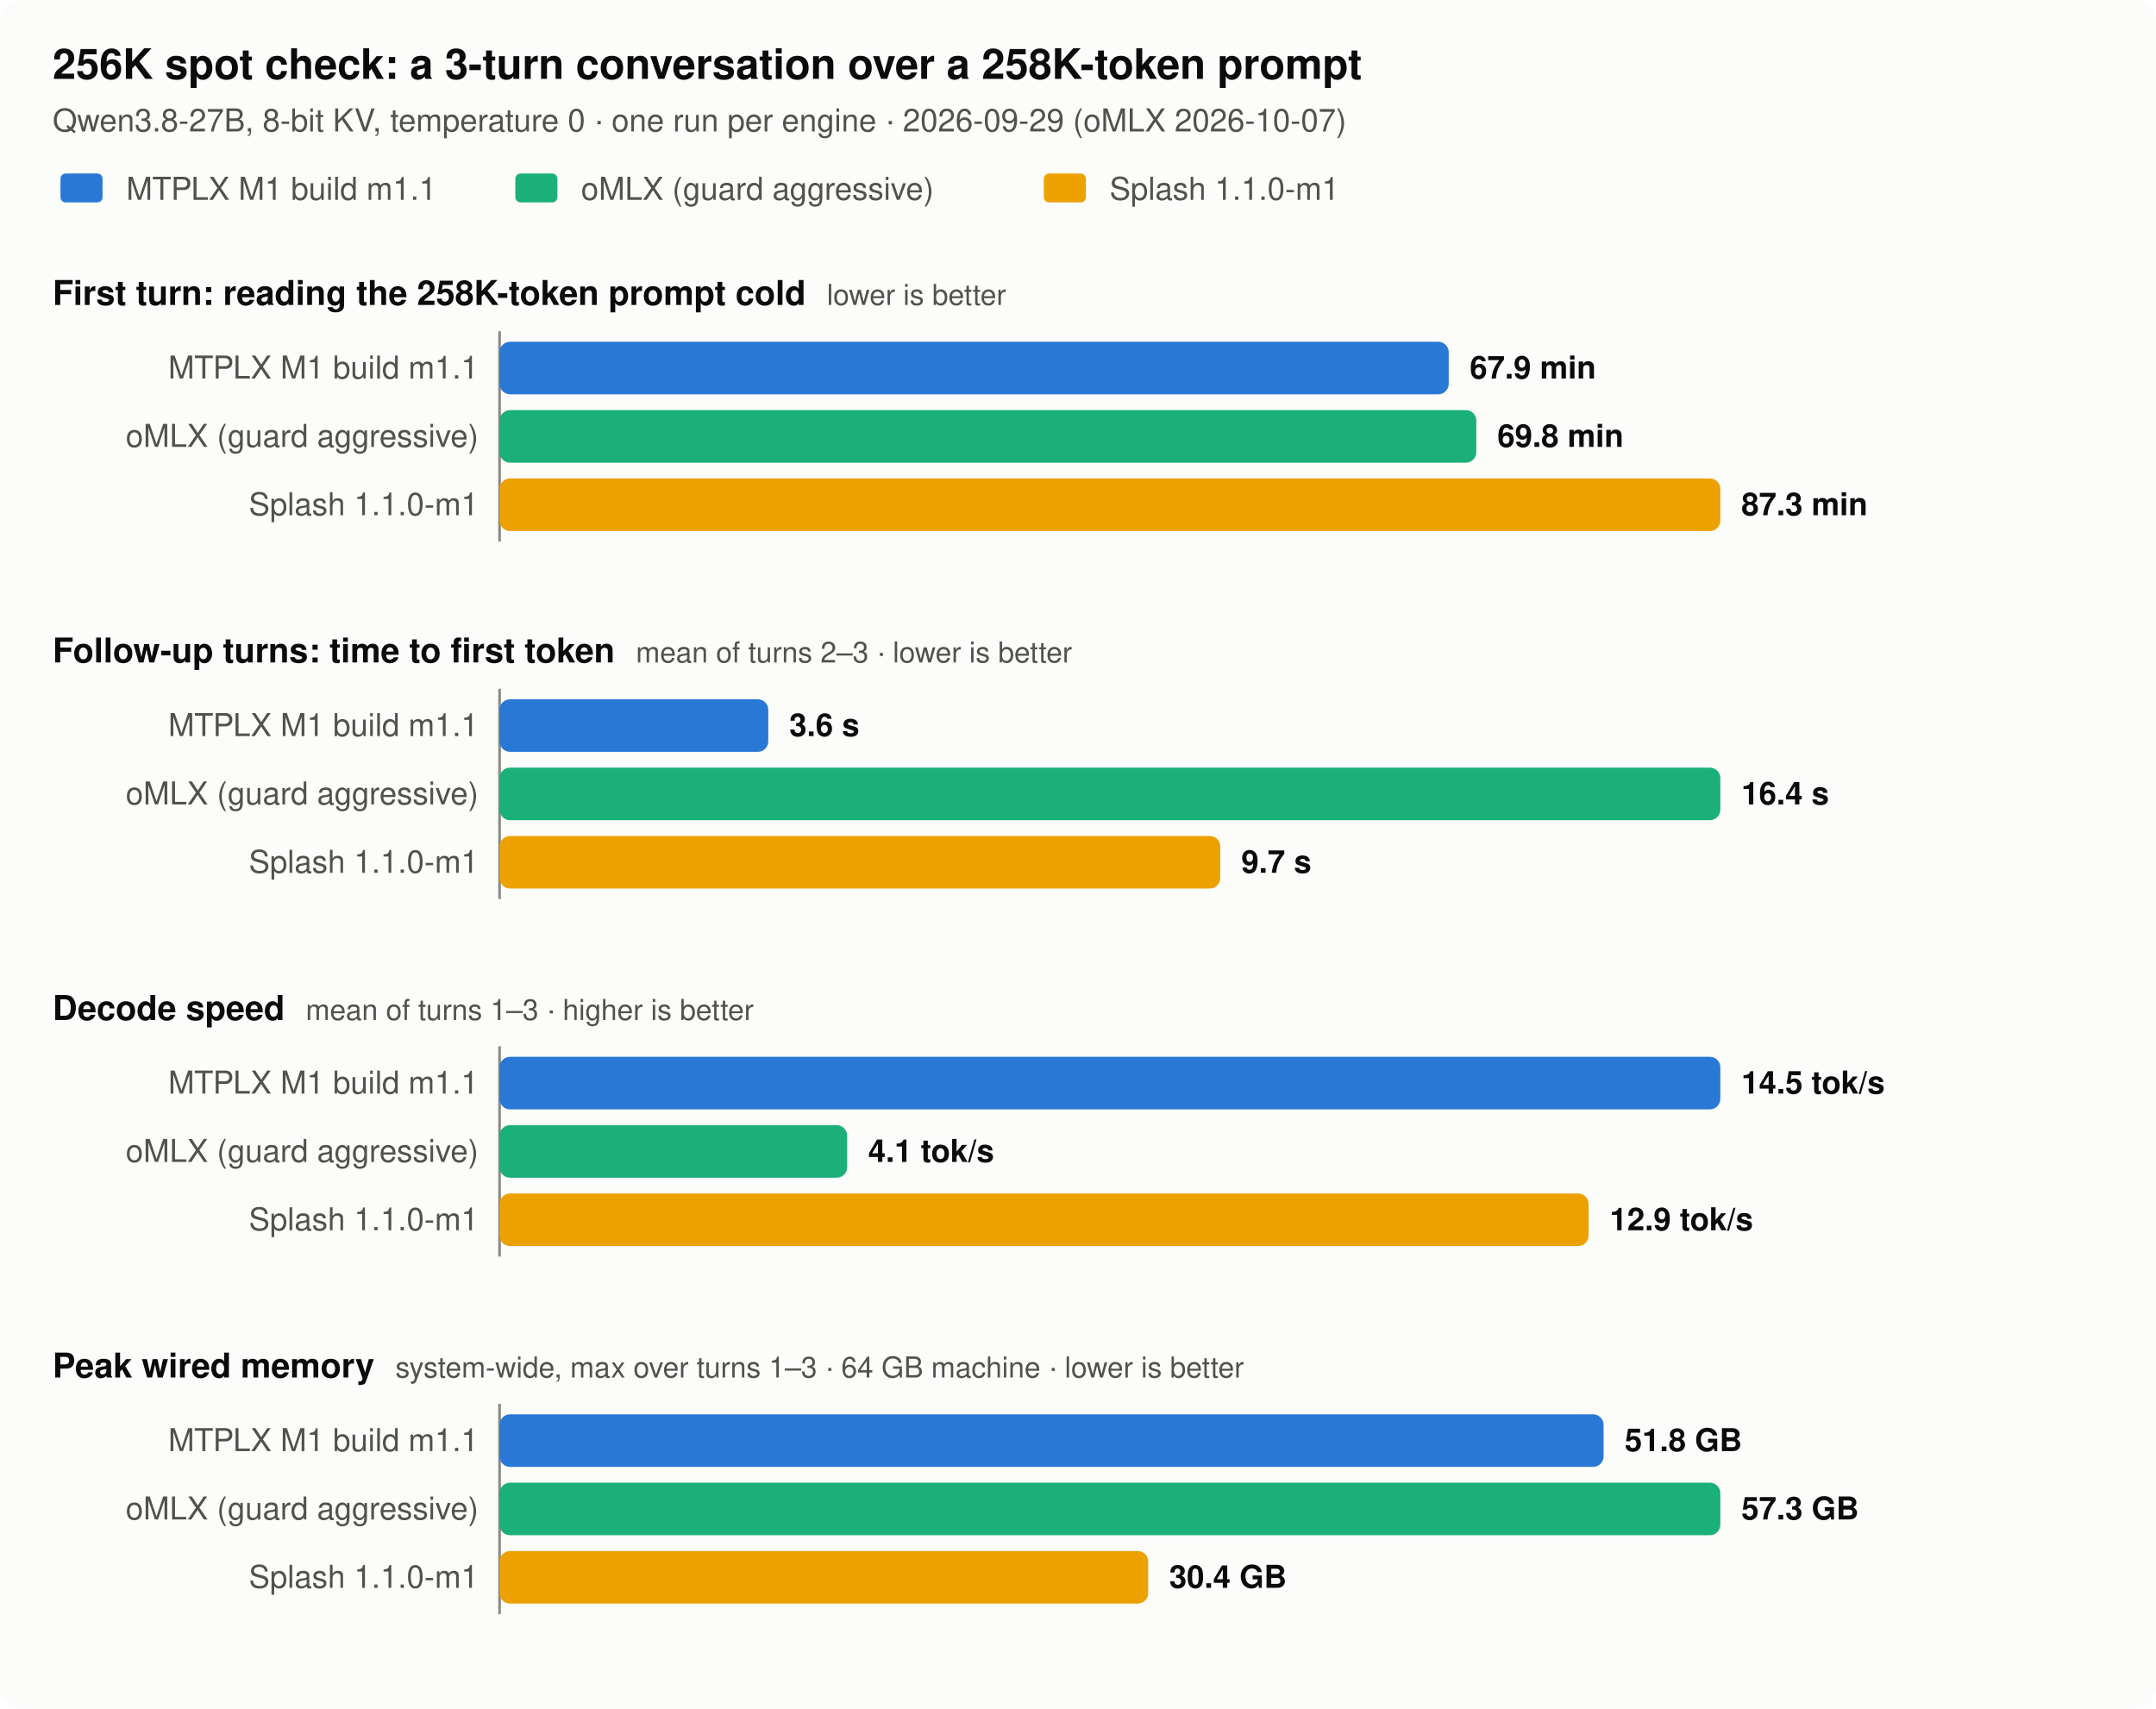
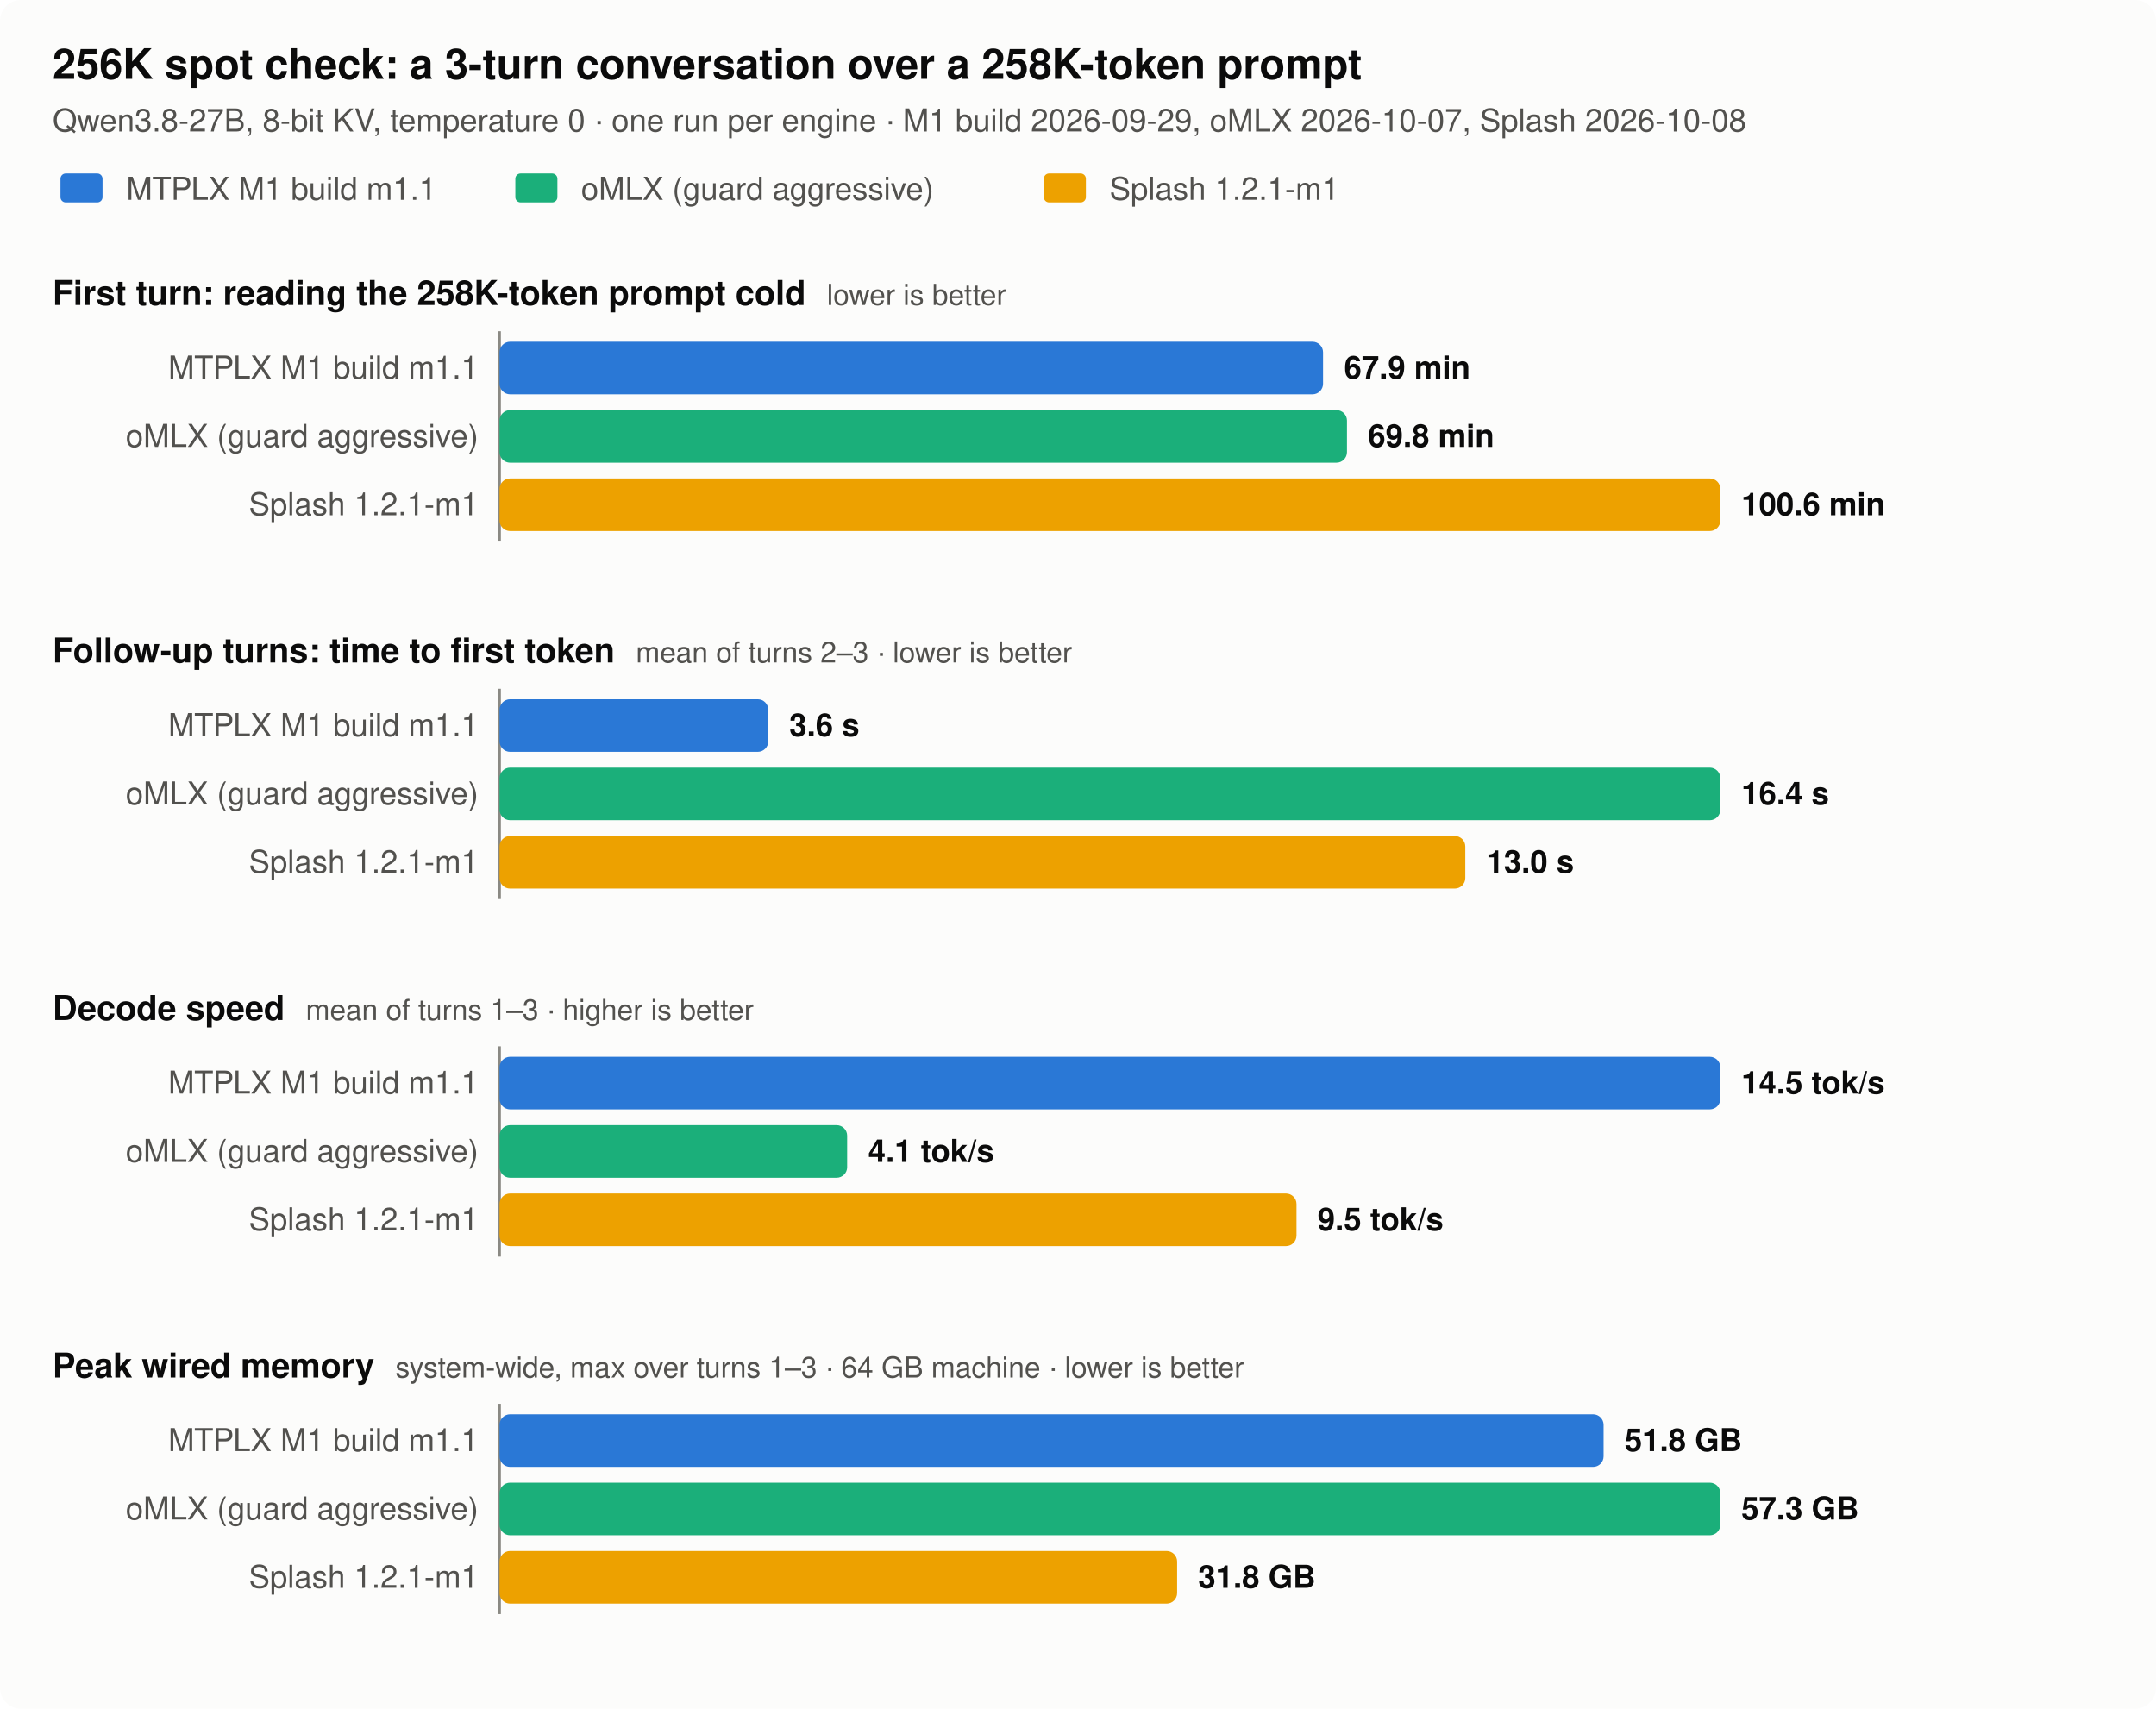
<svg xmlns="http://www.w3.org/2000/svg" viewBox="0 0 820 650" width="820" height="650" role="img" aria-label="256K spot check: a 3-turn conversation over a 258K-token prompt" font-family="-apple-system,BlinkMacSystemFont,Segoe UI,Helvetica,Arial,sans-serif">
  <rect width="820" height="650" rx="8" fill="#fcfcfb" />
  <text x="20" y="30" fill="#0b0b0b" font-size="16" font-weight="600">256K spot check: a 3-turn conversation over a 258K-token prompt</text>
-   <text x="20" y="50" fill="#52514e" font-size="12">Qwen3.8-27B, 8-bit KV, temperature 0 · one run per engine · 2026-09-29 (oMLX 2026-10-07)</text>
+   <text x="20" y="50" fill="#52514e" font-size="12">Qwen3.8-27B, 8-bit KV, temperature 0 · one run per engine · M1 build 2026-09-29, oMLX 2026-10-07, Splash 2026-10-08</text>
  <rect x="23" y="66" width="16" height="11" rx="2" fill="#2a78d6" />
  <text x="48" y="76" fill="#52514e" font-size="12">MTPLX M1 build m1.1</text>
  <rect x="196" y="66" width="16" height="11" rx="2" fill="#1baf7a" />
  <text x="221" y="76" fill="#52514e" font-size="12">oMLX (guard aggressive)</text>
  <rect x="397" y="66" width="16" height="11" rx="2" fill="#eda100" />
-   <text x="422" y="76" fill="#52514e" font-size="12">Splash 1.1.0-m1</text>
+   <text x="422" y="76" fill="#52514e" font-size="12">Splash 1.2.1-m1</text>
  <text x="20" y="116" fill="#0b0b0b" font-size="13" font-weight="600">First turn: reading the 258K-token prompt cold<tspan fill="#52514e" font-size="11" font-weight="400" dx="8">lower is better</tspan>
  </text>
  <line x1="190" x2="190" y1="126" y2="206" stroke="#8a8983" />
  <text x="182" y="144" fill="#52514e" font-size="12" text-anchor="end">MTPLX M1 build m1.1</text>
-   <rect x="190" y="130" width="361.0" height="20" rx="4" fill="#2a78d6" />
-   <text x="559.0" y="144" fill="#0b0b0b" font-size="12" font-weight="600">67.9 min</text>
+   <rect x="190" y="130" width="313.2" height="20" rx="4" fill="#2a78d6" />
+   <text x="511.2" y="144" fill="#0b0b0b" font-size="12" font-weight="600">67.9 min</text>
  <text x="182" y="170" fill="#52514e" font-size="12" text-anchor="end">oMLX (guard aggressive)</text>
-   <rect x="190" y="156" width="371.5" height="20" rx="4" fill="#1baf7a" />
-   <text x="569.5" y="170" fill="#0b0b0b" font-size="12" font-weight="600">69.8 min</text>
-   <text x="182" y="196" fill="#52514e" font-size="12" text-anchor="end">Splash 1.1.0-m1</text>
+   <rect x="190" y="156" width="322.3" height="20" rx="4" fill="#1baf7a" />
+   <text x="520.3" y="170" fill="#0b0b0b" font-size="12" font-weight="600">69.8 min</text>
+   <text x="182" y="196" fill="#52514e" font-size="12" text-anchor="end">Splash 1.2.1-m1</text>
  <rect x="190" y="182" width="464.3" height="20" rx="4" fill="#eda100" />
-   <text x="662.3" y="196" fill="#0b0b0b" font-size="12" font-weight="600">87.3 min</text>
+   <text x="662.3" y="196" fill="#0b0b0b" font-size="12" font-weight="600">100.6 min</text>
  <text x="20" y="252" fill="#0b0b0b" font-size="13" font-weight="600">Follow-up turns: time to first token<tspan fill="#52514e" font-size="11" font-weight="400" dx="8">mean of turns 2–3 · lower is better</tspan>
  </text>
  <line x1="190" x2="190" y1="262" y2="342" stroke="#8a8983" />
  <text x="182" y="280" fill="#52514e" font-size="12" text-anchor="end">MTPLX M1 build m1.1</text>
  <rect x="190" y="266" width="102.2" height="20" rx="4" fill="#2a78d6" />
  <text x="300.2" y="280" fill="#0b0b0b" font-size="12" font-weight="600">3.6 s</text>
  <text x="182" y="306" fill="#52514e" font-size="12" text-anchor="end">oMLX (guard aggressive)</text>
  <rect x="190" y="292" width="464.3" height="20" rx="4" fill="#1baf7a" />
  <text x="662.3" y="306" fill="#0b0b0b" font-size="12" font-weight="600">16.4 s</text>
-   <text x="182" y="332" fill="#52514e" font-size="12" text-anchor="end">Splash 1.1.0-m1</text>
-   <rect x="190" y="318" width="274.1" height="20" rx="4" fill="#eda100" />
-   <text x="472.1" y="332" fill="#0b0b0b" font-size="12" font-weight="600">9.7 s</text>
+   <text x="182" y="332" fill="#52514e" font-size="12" text-anchor="end">Splash 1.2.1-m1</text>
+   <rect x="190" y="318" width="367.3" height="20" rx="4" fill="#eda100" />
+   <text x="565.3" y="332" fill="#0b0b0b" font-size="12" font-weight="600">13.0 s</text>
  <text x="20" y="388" fill="#0b0b0b" font-size="13" font-weight="600">Decode speed<tspan fill="#52514e" font-size="11" font-weight="400" dx="8">mean of turns 1–3 · higher is better</tspan>
  </text>
  <line x1="190" x2="190" y1="398" y2="478" stroke="#8a8983" />
  <text x="182" y="416" fill="#52514e" font-size="12" text-anchor="end">MTPLX M1 build m1.1</text>
  <rect x="190" y="402" width="464.3" height="20" rx="4" fill="#2a78d6" />
  <text x="662.3" y="416" fill="#0b0b0b" font-size="12" font-weight="600">14.5 tok/s</text>
  <text x="182" y="442" fill="#52514e" font-size="12" text-anchor="end">oMLX (guard aggressive)</text>
  <rect x="190" y="428" width="132.2" height="20" rx="4" fill="#1baf7a" />
  <text x="330.2" y="442" fill="#0b0b0b" font-size="12" font-weight="600">4.1 tok/s</text>
-   <text x="182" y="468" fill="#52514e" font-size="12" text-anchor="end">Splash 1.1.0-m1</text>
-   <rect x="190" y="454" width="414.2" height="20" rx="4" fill="#eda100" />
-   <text x="612.2" y="468" fill="#0b0b0b" font-size="12" font-weight="600">12.9 tok/s</text>
+   <text x="182" y="468" fill="#52514e" font-size="12" text-anchor="end">Splash 1.2.1-m1</text>
+   <rect x="190" y="454" width="303.1" height="20" rx="4" fill="#eda100" />
+   <text x="501.1" y="468" fill="#0b0b0b" font-size="12" font-weight="600">9.5 tok/s</text>
  <text x="20" y="524" fill="#0b0b0b" font-size="13" font-weight="600">Peak wired memory<tspan fill="#52514e" font-size="11" font-weight="400" dx="8">system-wide, max over turns 1–3 · 64 GB machine · lower is better</tspan>
  </text>
  <line x1="190" x2="190" y1="534" y2="614" stroke="#8a8983" />
  <text x="182" y="552" fill="#52514e" font-size="12" text-anchor="end">MTPLX M1 build m1.1</text>
  <rect x="190" y="538" width="419.9" height="20" rx="4" fill="#2a78d6" />
  <text x="617.9" y="552" fill="#0b0b0b" font-size="12" font-weight="600">51.8 GB</text>
  <text x="182" y="578" fill="#52514e" font-size="12" text-anchor="end">oMLX (guard aggressive)</text>
  <rect x="190" y="564" width="464.3" height="20" rx="4" fill="#1baf7a" />
  <text x="662.3" y="578" fill="#0b0b0b" font-size="12" font-weight="600">57.3 GB</text>
-   <text x="182" y="604" fill="#52514e" font-size="12" text-anchor="end">Splash 1.1.0-m1</text>
-   <rect x="190" y="590" width="246.7" height="20" rx="4" fill="#eda100" />
-   <text x="444.7" y="604" fill="#0b0b0b" font-size="12" font-weight="600">30.4 GB</text>
+   <text x="182" y="604" fill="#52514e" font-size="12" text-anchor="end">Splash 1.2.1-m1</text>
+   <rect x="190" y="590" width="257.7" height="20" rx="4" fill="#eda100" />
+   <text x="455.7" y="604" fill="#0b0b0b" font-size="12" font-weight="600">31.8 GB</text>
</svg>
